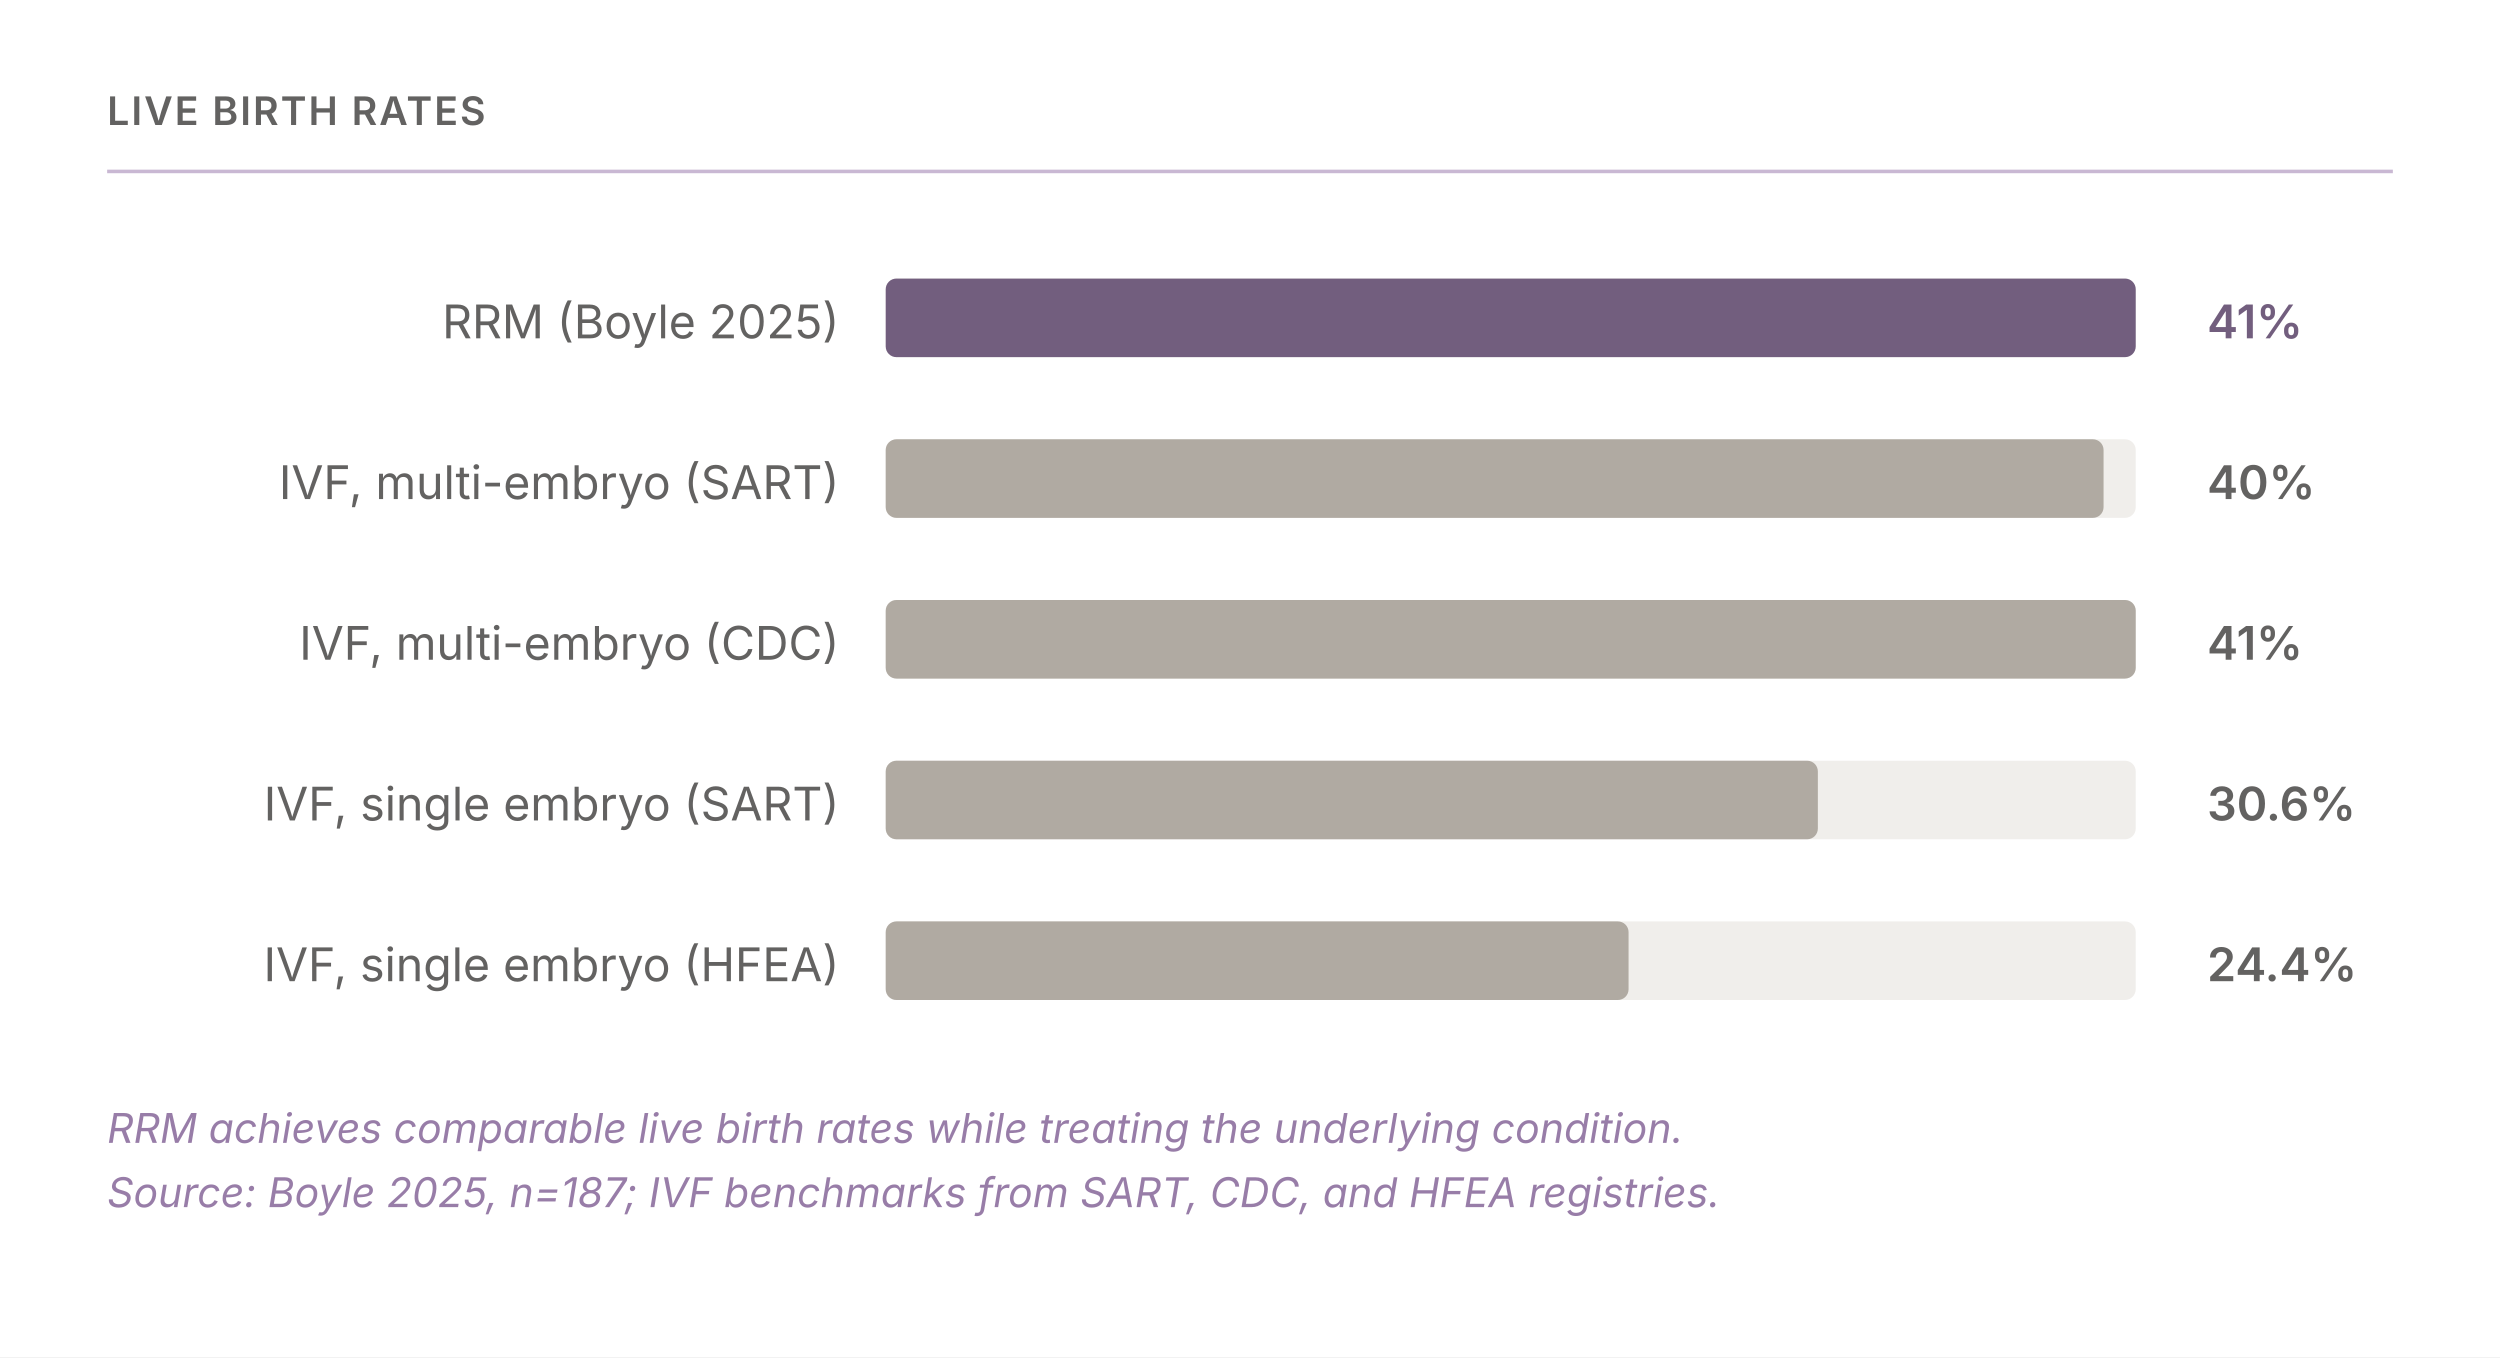
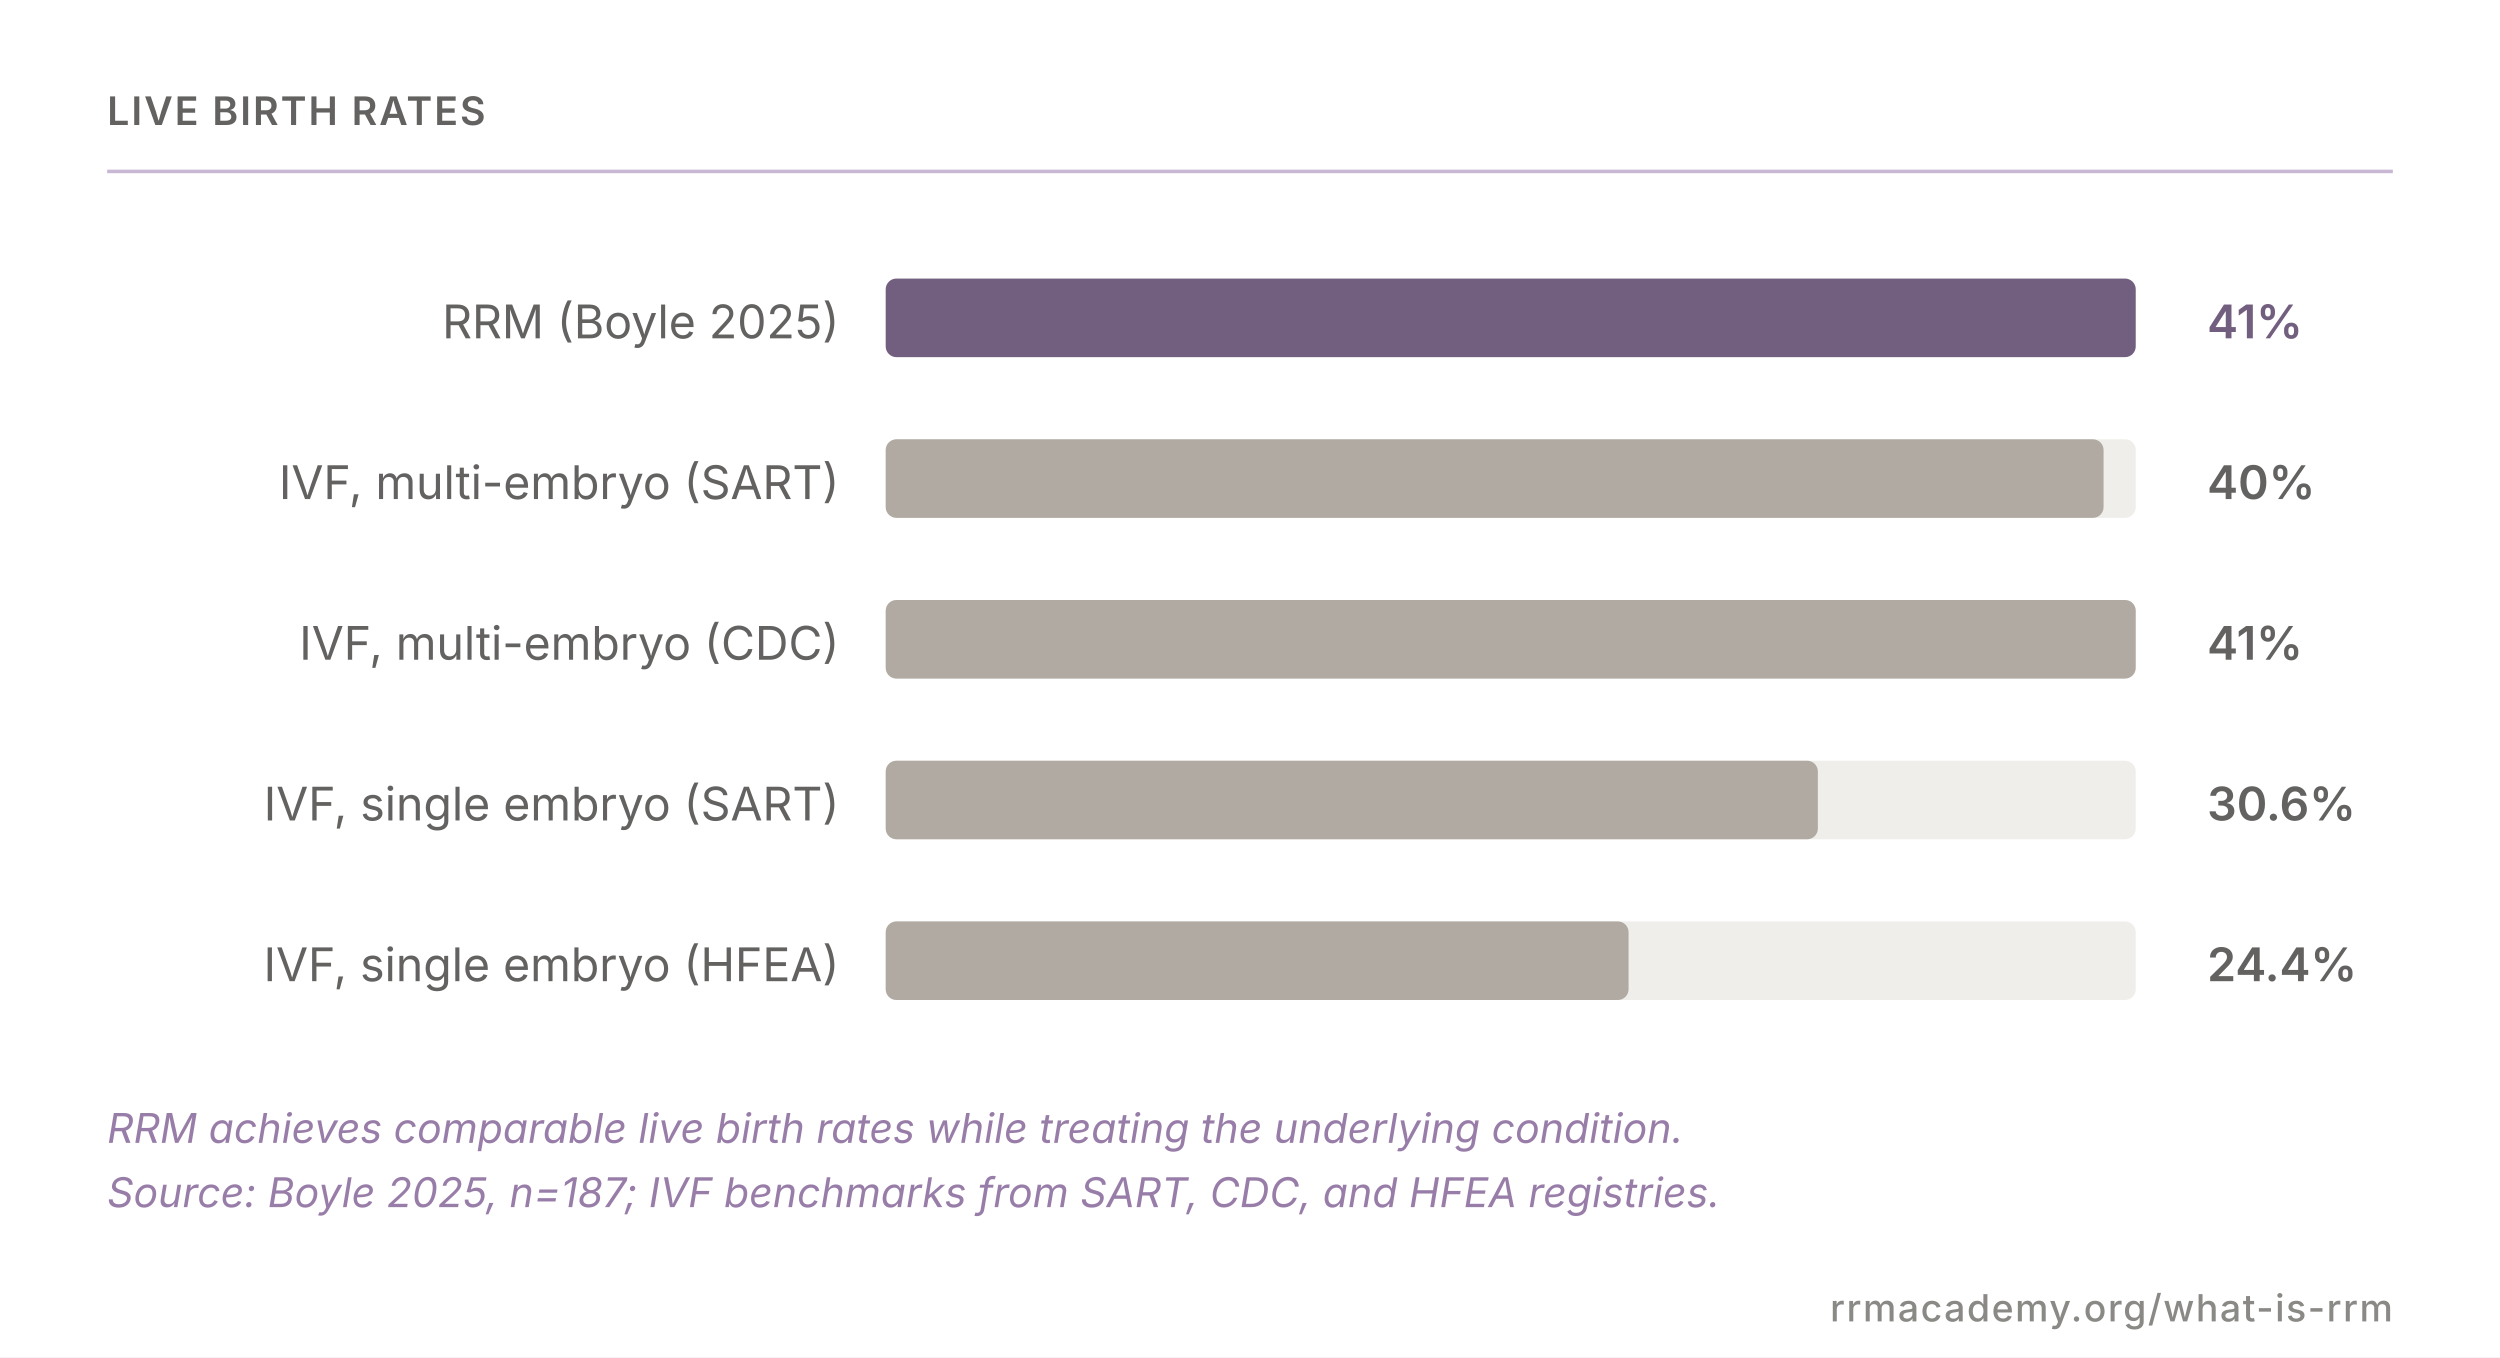
<svg xmlns="http://www.w3.org/2000/svg" viewBox="0 0 700 380" role="img" aria-label="Live birth rates comparing restorative reproductive medicine and IVF benchmarks">
  <style>
    .heading { font-family: 'Inter', sans-serif; font-size: 11px; font-weight: 600; fill: #636261; letter-spacing: 0.05em; }
    .divider { stroke: #c9b8d3; stroke-width: 1; }
    .label { font-family: 'Inter', sans-serif; font-size: 13px; font-weight: 400; fill: #636261; text-anchor: end; dominant-baseline: central; }
    .track { fill: #f0eeeb; }
    .bar-rrm { fill: #725e7e; }
    .bar-ivf { fill: #b0aaa2; }
    .value { font-family: 'Inter', sans-serif; font-size: 13px; font-weight: 600; dominant-baseline: central; }
    .value-rrm { fill: #725e7e; }
    .value-ivf { fill: #636261; }
    .caption { font-family: 'Inter', sans-serif; font-size: 11.5px; font-style: italic; fill: #987da8; }
+     .attribution { font-family: 'Inter', sans-serif; font-size: 10.5px; font-weight: 500; fill: #8a8985; letter-spacing: 0.04em; text-anchor: end; }
  </style>
  <rect width="700" height="380" fill="white" />
  <text x="30" y="35" class="heading">LIVE BIRTH RATES</text>
  <line x1="30" y1="48" x2="670" y2="48" class="divider" />
  <text x="235" y="90" class="label">RRM (Boyle 2025)</text>
  <rect x="248" y="78" width="350" height="22" rx="3" class="track" />
  <rect x="248" y="78" width="350" height="22" rx="3" class="bar-rrm" />
  <text x="618" y="90" class="value value-rrm">41%</text>
  <text x="235" y="135" class="label">IVF, multi-embryo (SART)</text>
  <rect x="248" y="123" width="350" height="22" rx="3" class="track" />
  <rect x="248" y="123" width="341" height="22" rx="3" class="bar-ivf" />
  <text x="618" y="135" class="value value-ivf">40%</text>
  <text x="235" y="180" class="label">IVF, multi-embryo (CDC)</text>
  <rect x="248" y="168" width="350" height="22" rx="3" class="track" />
  <rect x="248" y="168" width="350" height="22" rx="3" class="bar-ivf" />
  <text x="618" y="180" class="value value-ivf">41%</text>
  <text x="235" y="225" class="label">IVF, single embryo (SART)</text>
  <rect x="248" y="213" width="350" height="22" rx="3" class="track" />
  <rect x="248" y="213" width="261" height="22" rx="3" class="bar-ivf" />
  <text x="618" y="225" class="value value-ivf">30.6%</text>
  <text x="235" y="270" class="label">IVF, single embryo (HFEA)</text>
  <rect x="248" y="258" width="350" height="22" rx="3" class="track" />
  <rect x="248" y="258" width="208" height="22" rx="3" class="bar-ivf" />
  <text x="618" y="270" class="value value-ivf">24.4%</text>
  <text x="30" y="320" class="caption">RRM achieves comparable live birth rates while treating the underlying condition.</text>
  <text x="30" y="338" class="caption">Source: Boyle 2025, n=187; IVF benchmarks from SART, CDC, and HFEA registries.</text>
+   <text x="670" y="370" class="attribution">rrmacademy.org/what-is-rrm</text>
</svg>
